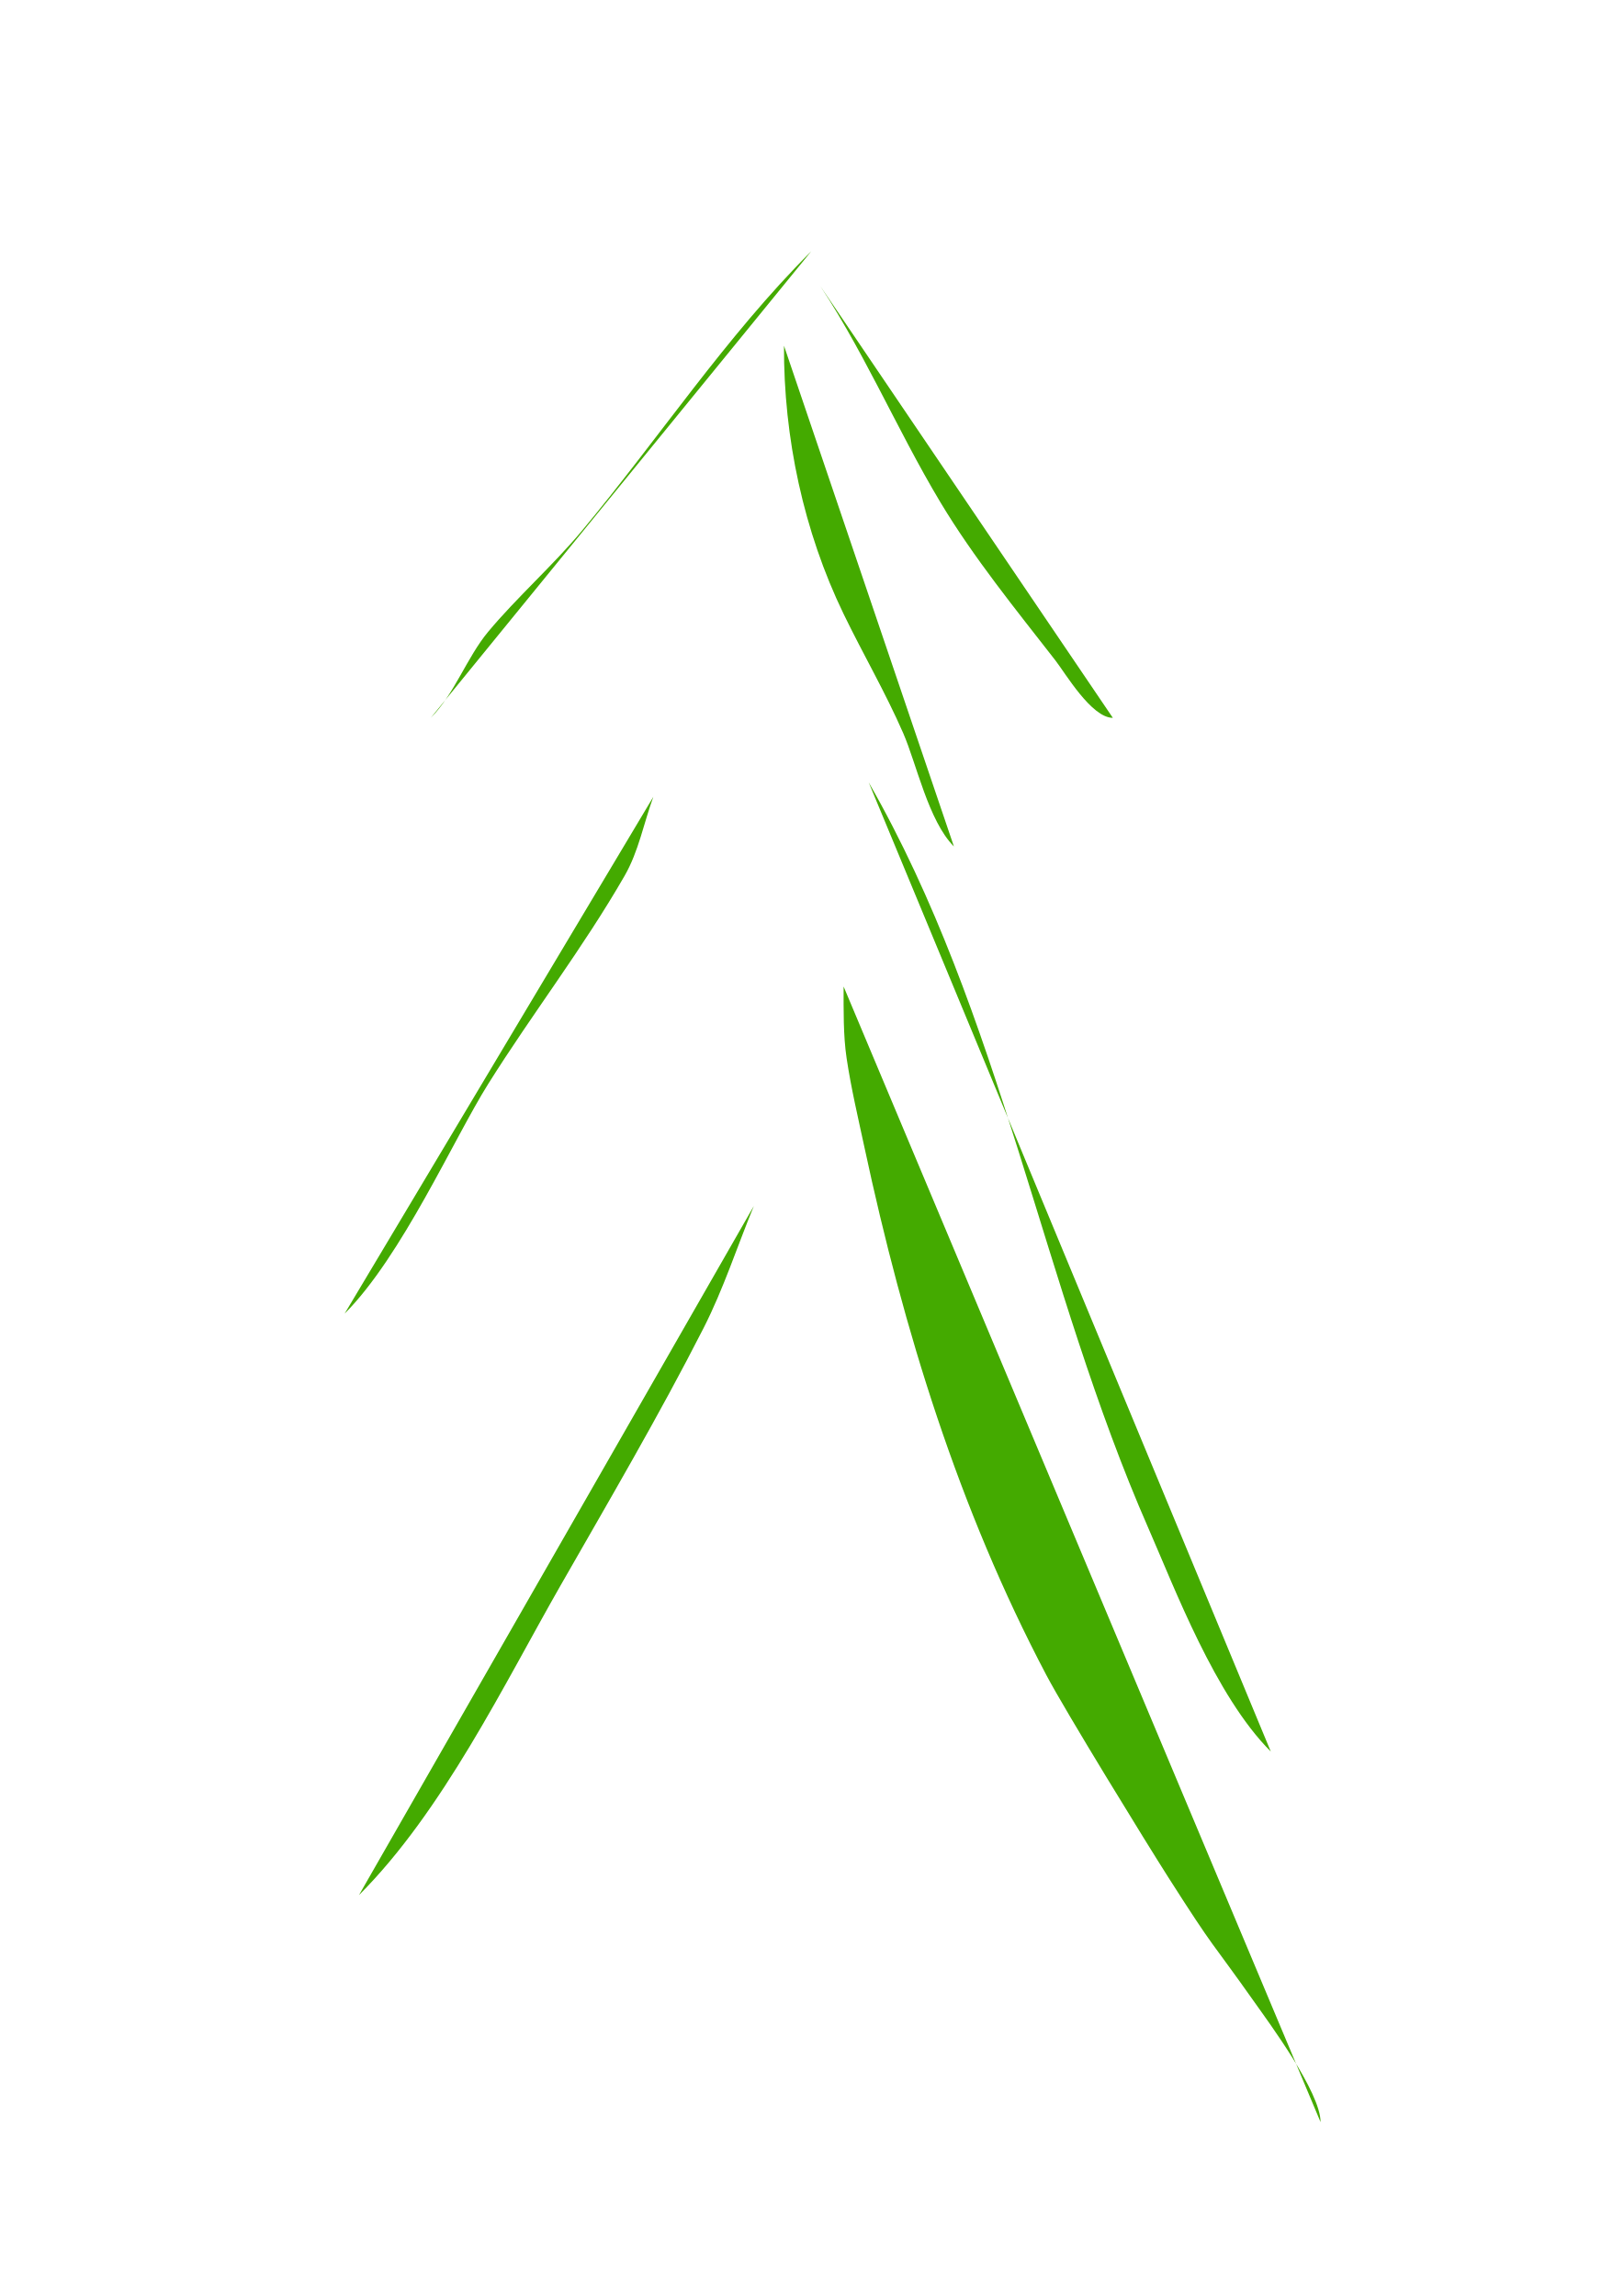
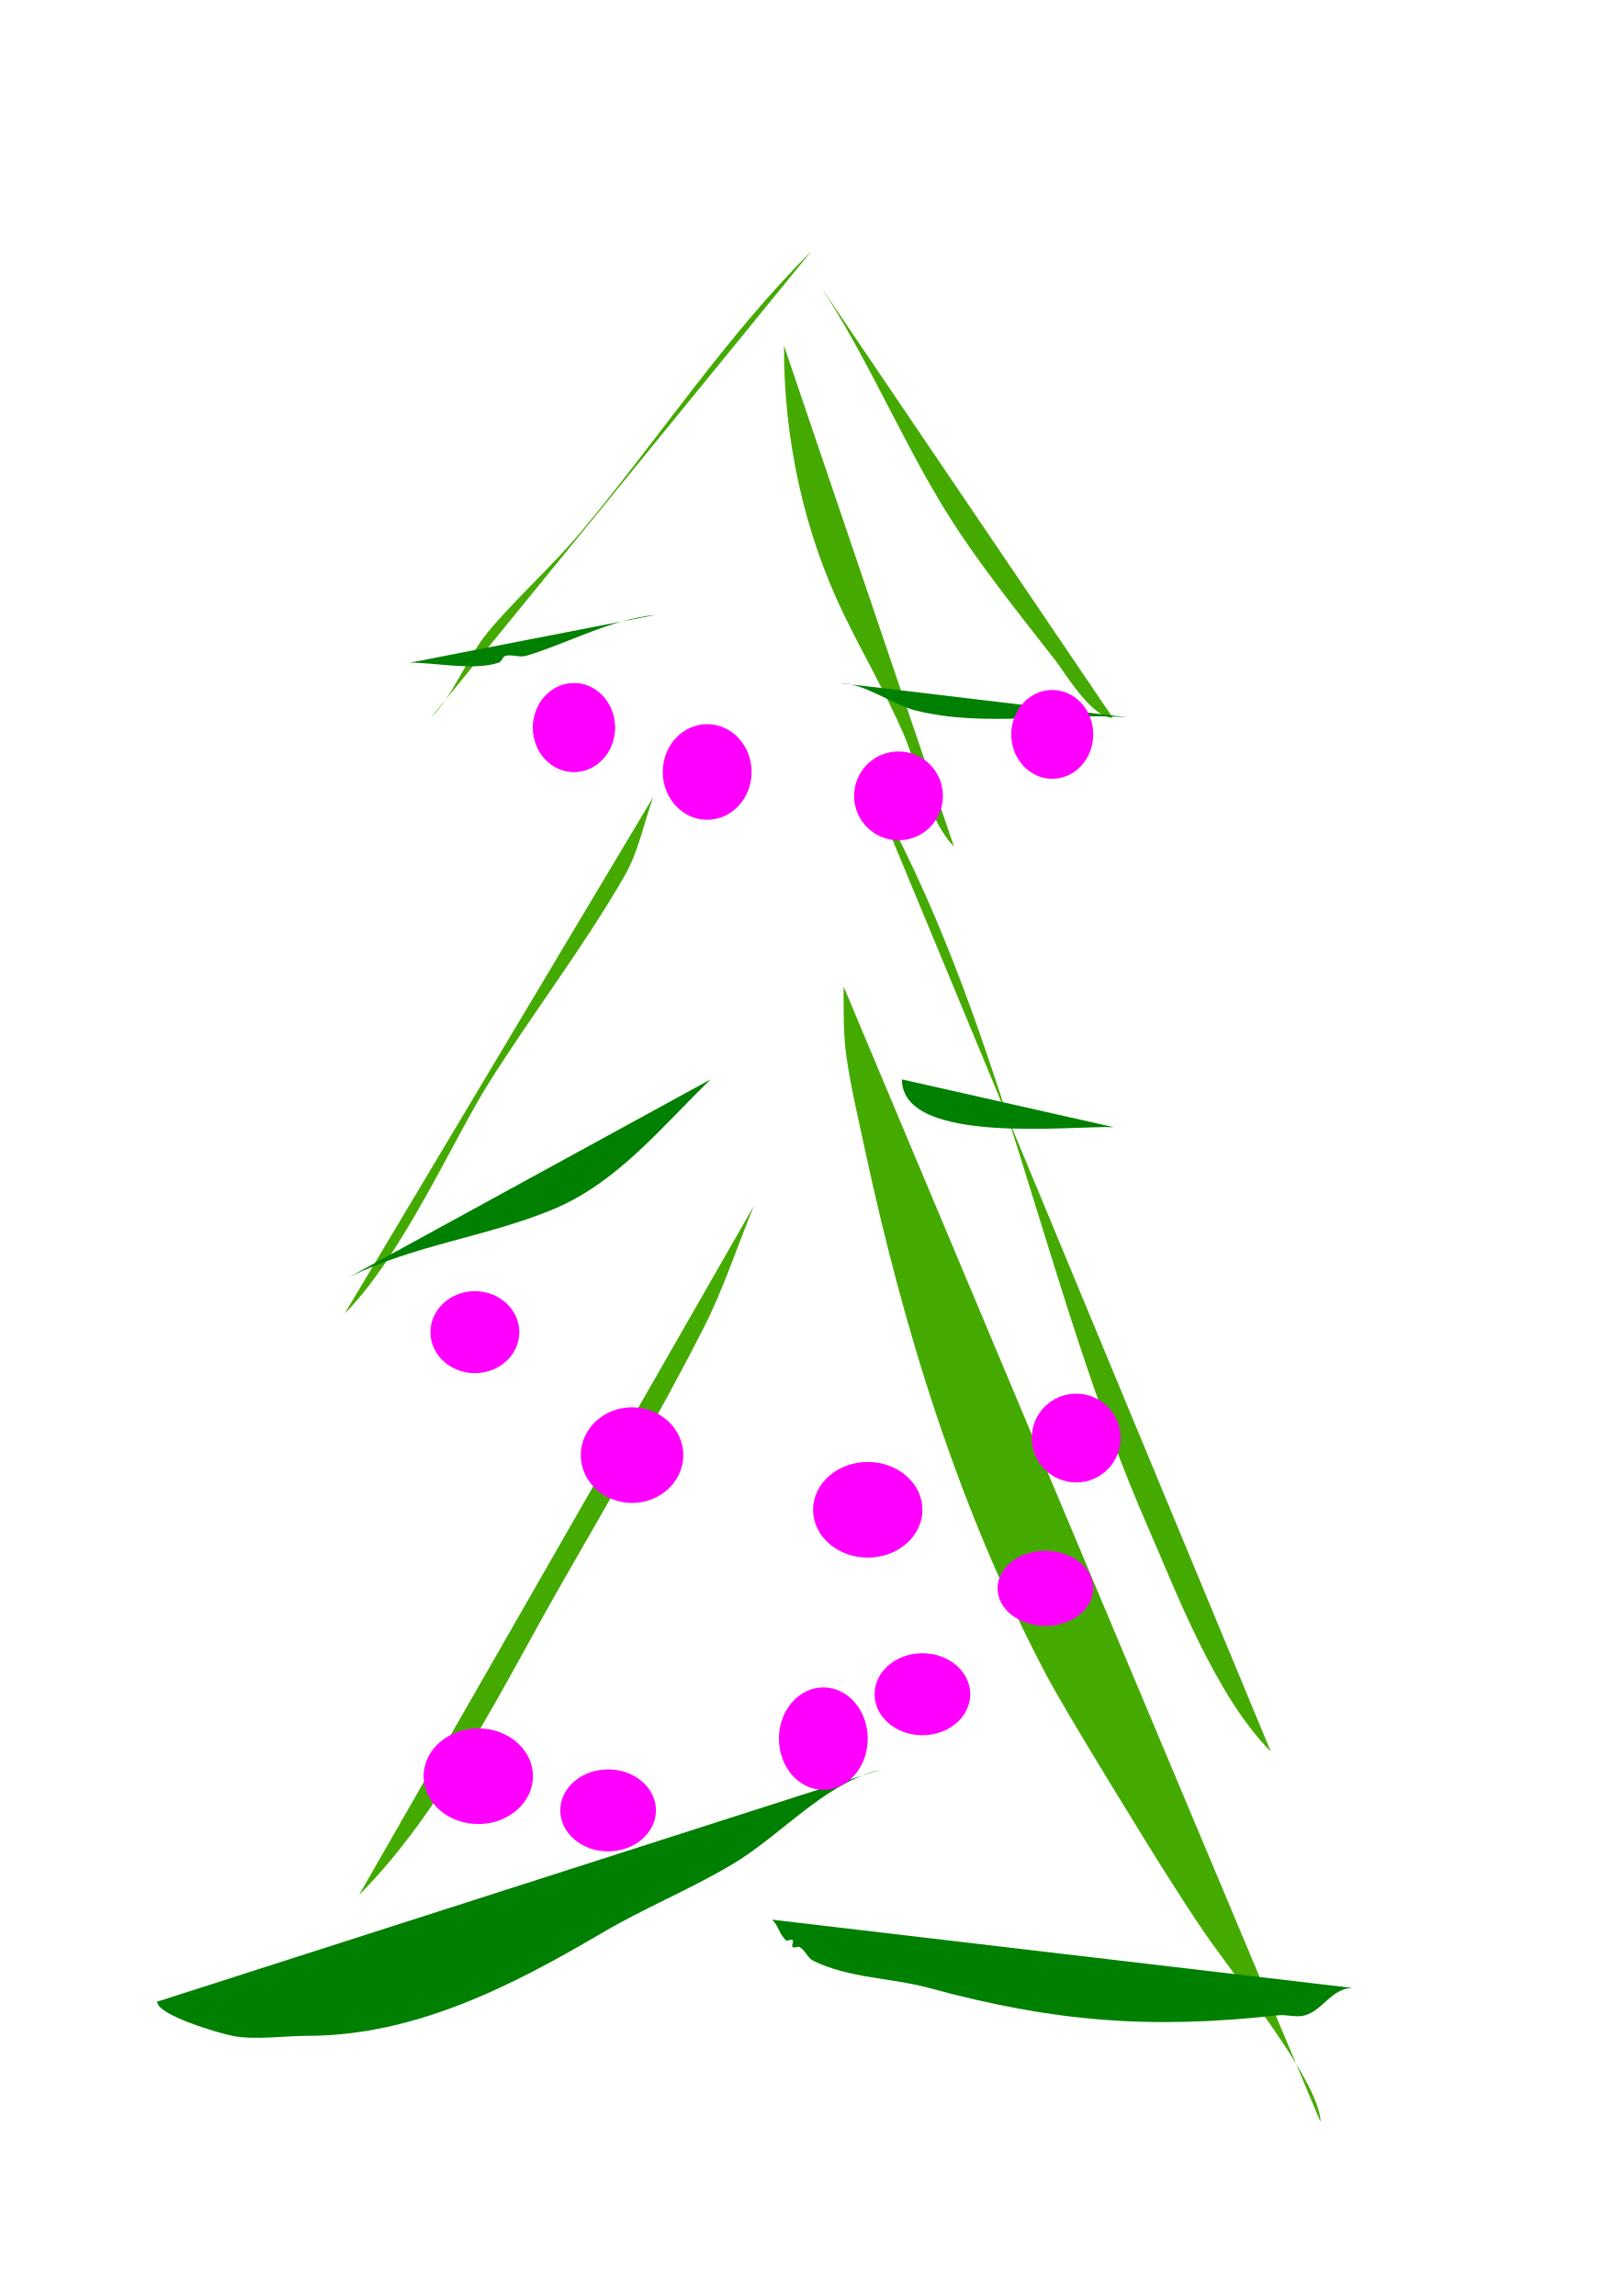
<svg xmlns="http://www.w3.org/2000/svg" width="210mm" height="297mm" viewBox="0 0 210 297" version="1.1" id="svg1">
  <defs id="defs1" />
  <g id="layer1">
    <path style="fill:#44aa00;stroke-width:0.265" d="M 104.928,32.5 C 93.862,43.536 85.213,56.715 75.214,68.714 c -3.651,4.382 -8.42,8.618 -12.071,13 -2.752,3.302 -4.396,8.111 -7.429,11.143" id="path1" />
    <path style="fill:#44aa00;stroke-width:0.265" d="M 177.356,72.428 101.214,32.5" id="path2" />
    <path style="fill:#44aa00;stroke-width:0.265" d="m 104.928,35.286 c 6.506,9.337 10.895,20.016 16.714,29.714 4.286,7.143 9.743,13.853 14.857,20.428 1.282,1.648 4.668,7.429 7.429,7.429" id="path3" />
    <path style="fill:#44aa00;stroke-width:0.265" d="m 84.499,103.071 c -1.238,3.405 -1.908,7.074 -3.714,10.214 -5.349,9.303 -11.939,17.838 -17.643,26.928 -4.442,7.08 -11.19,22.332 -18.571,29.714" id="path4" />
    <path style="fill:#44aa00;stroke-width:0.265" d="m 112.356,101.214 c 17.278,30.146 22.378,65.056 36.214,96.571 3.341,7.61 8.6,21.6 15.786,28.786" id="path5" />
    <path style="fill:#44aa00;stroke-width:0.265" d="m 97.499,155.999 c -2.167,5.262 -3.917,10.715 -6.5,15.786 -5.786,11.358 -12.247,22.361 -18.571,33.428 -7.172,12.55 -15.162,29.09 -26,39.928" id="path6" />
    <path style="fill:#44aa00;stroke-width:0.265" d="m 121.642,242.356 c -24.452,0 -48.904,0 -73.357,0" id="path7" />
    <path style="fill:#44aa00;stroke-width:0.265" d="m 286.927,158.785 40.857,-13" id="path8" />
    <path style="fill:#44aa00;stroke-width:0.265" d="m 109.107,127.613 c 0,3.034 -0.053,6.31 0.386,9.253 0.579,3.889 1.489,7.722 2.313,11.566 5.067,23.648 12.198,46.761 23.518,68.24 2.483,4.712 12.981,21.786 15.807,26.217 6.262,9.817 5.144,7.641 11.181,16.193 1.796,2.544 8.482,11.567 8.482,15.422" id="path20" />
    <path style="fill:#44aa00;stroke-width:0.265" d="M 281.443,178.89 228.624,129.541" id="path21" />
    <path style="fill:#44aa00;stroke-width:0.265" d="M 252.527,77.879 234.793,76.722" id="path22" />
    <path style="fill:#44aa00;stroke-width:0.265" d="m 101.396,44.722 c -0.052,11.86 2.53,23.992 7.711,34.698 2.503,5.173 5.414,10.153 7.711,15.422 1.708,3.919 3.272,11.368 6.554,14.65" id="path23" />
-     <path style="fill:#44aa00;stroke-width:0.265" d="m 234.022,118.746 103.554,20.88 -29.162,76.882" id="path24" />
+     <path style="fill:#008000;stroke-width:0.265" d="m 113.998,228.88 c -7.519,1.812 -12.862,8.502 -19.442,12.372 -5.712,3.36 -11.079,5.477 -16.79,8.837 -11.641,6.847 -24.179,13.256 -37.999,13.256 -2.925,0 -6.838,0.577 -9.721,0 -1.807,-0.361 -9.721,-2.68 -9.721,-4.419" id="path9" />
+     <path style="fill:#008000;stroke-width:0.265" d="m 91.905,139.625 c -6.241,6.053 -12.067,13.349 -20.325,16.79 -8.671,3.613 -18.049,4.606 -26.511,8.837" id="path10" />
+     <path style="fill:#008000;stroke-width:0.265" d="m 84.836,79.533 c -5.961,0.589 -11.211,3.628 -16.79,5.302 -0.846,0.254 -1.794,-0.214 -2.651,0 -0.404,0.101 -0.488,0.752 -0.884,0.884 -3.174,1.058 -8.129,0 -11.488,0" id="path11" />
+     <path style="fill:#008000;stroke-width:0.265" d="m 145.811,92.789 c -9.042,-0.652 -18.49,1.342 -27.395,-0.884 -2.899,-0.725 -6.652,-3.535 -9.721,-3.535" id="path12" />
+     <path style="fill:#008000;stroke-width:0.265" d="m 144.044,145.811 c -5.08,-0.269 -27.395,2.476 -27.395,-6.186" id="path13" />
+     <path style="fill:#008000;stroke-width:0.265" d="m 339.343,182.043 50.371,171.439" id="path14" />
+     <path style="fill:#008000;stroke-width:0.265" d="m 314.599,189.113 45.953,68.045" id="path15" />
+     <path style="fill:#008000;stroke-width:0.265" d="m 295.158,234.182 34.465,19.442" id="path16" />
+     <path style="fill:#008000;stroke-width:0.265" d="m 174.974,257.158 c -2.669,-0.047 -3.902,2.882 -6.186,3.535 -1.133,0.324 -2.364,-0.13 -3.535,0 -16.515,1.835 -29.03,0.839 -45.069,-3.535 -4.833,-1.318 -10.469,-1.258 -15.023,-3.535 -0.745,-0.373 -1.022,-1.395 -1.767,-1.767 -0.263,-0.132 -0.675,0.208 -0.884,0 -0.208,-0.208 0.208,-0.675 0,-0.884 -0.208,-0.208 -0.675,0.208 -0.884,0 -0.91,-0.91 -0.858,-1.741 -1.767,-2.651" id="path17" />
+     <ellipse style="fill:#ff00ff;stroke-width:0.265" id="path18" cx="74.231" cy="94.115" rx="5.302" ry="5.744" />
+     <ellipse style="fill:#ff00ff;stroke-width:0.265" id="ellipse18" cx="74.231" cy="94.115" rx="5.302" ry="5.744" />
+     <ellipse style="fill:#ff00ff;stroke-width:0.265" id="path19" cx="91.463" cy="99.859" rx="5.744" ry="6.186" />
+     <circle style="fill:#ff00ff;stroke-width:0.265" id="path24" cx="116.207" cy="102.952" r="5.744" />
+     <ellipse style="fill:#ff00ff;stroke-width:0.265" id="path25" cx="136.091" cy="94.998" rx="5.302" ry="5.744" />
+     <ellipse style="fill:#ff00ff;stroke-width:0.265" id="path26" cx="61.418" cy="172.323" rx="5.744" ry="5.302" />
+     <ellipse style="fill:#ff00ff;stroke-width:0.265" id="path27" cx="81.743" cy="188.229" rx="6.628" ry="6.186" />
+     <ellipse style="fill:#ff00ff;stroke-width:0.265" id="path28" cx="112.231" cy="195.299" rx="7.07" ry="6.186" />
+     <circle style="fill:#ff00ff;stroke-width:0.265" id="path29" cx="139.184" cy="186.02" r="5.744" />
+     <ellipse style="fill:#ff00ff;stroke-width:0.265" id="path30" cx="135.207" cy="205.461" rx="6.186" ry="4.86" />
+     <ellipse style="fill:#ff00ff;stroke-width:0.265" id="path31" cx="106.486" cy="224.903" rx="5.744" ry="6.628" />
+     <ellipse style="fill:#ff00ff;stroke-width:0.265" id="path32" cx="61.859" cy="229.763" rx="7.07" ry="6.186" />
+     <ellipse style="fill:#ff00ff;stroke-width:0.265" id="path33" cx="78.65" cy="234.182" rx="6.186" ry="5.302" />
+     <ellipse style="fill:#ff00ff;stroke-width:0.265" id="path34" cx="119.3" cy="219.159" rx="6.186" ry="5.302" />
  </g>
</svg>
